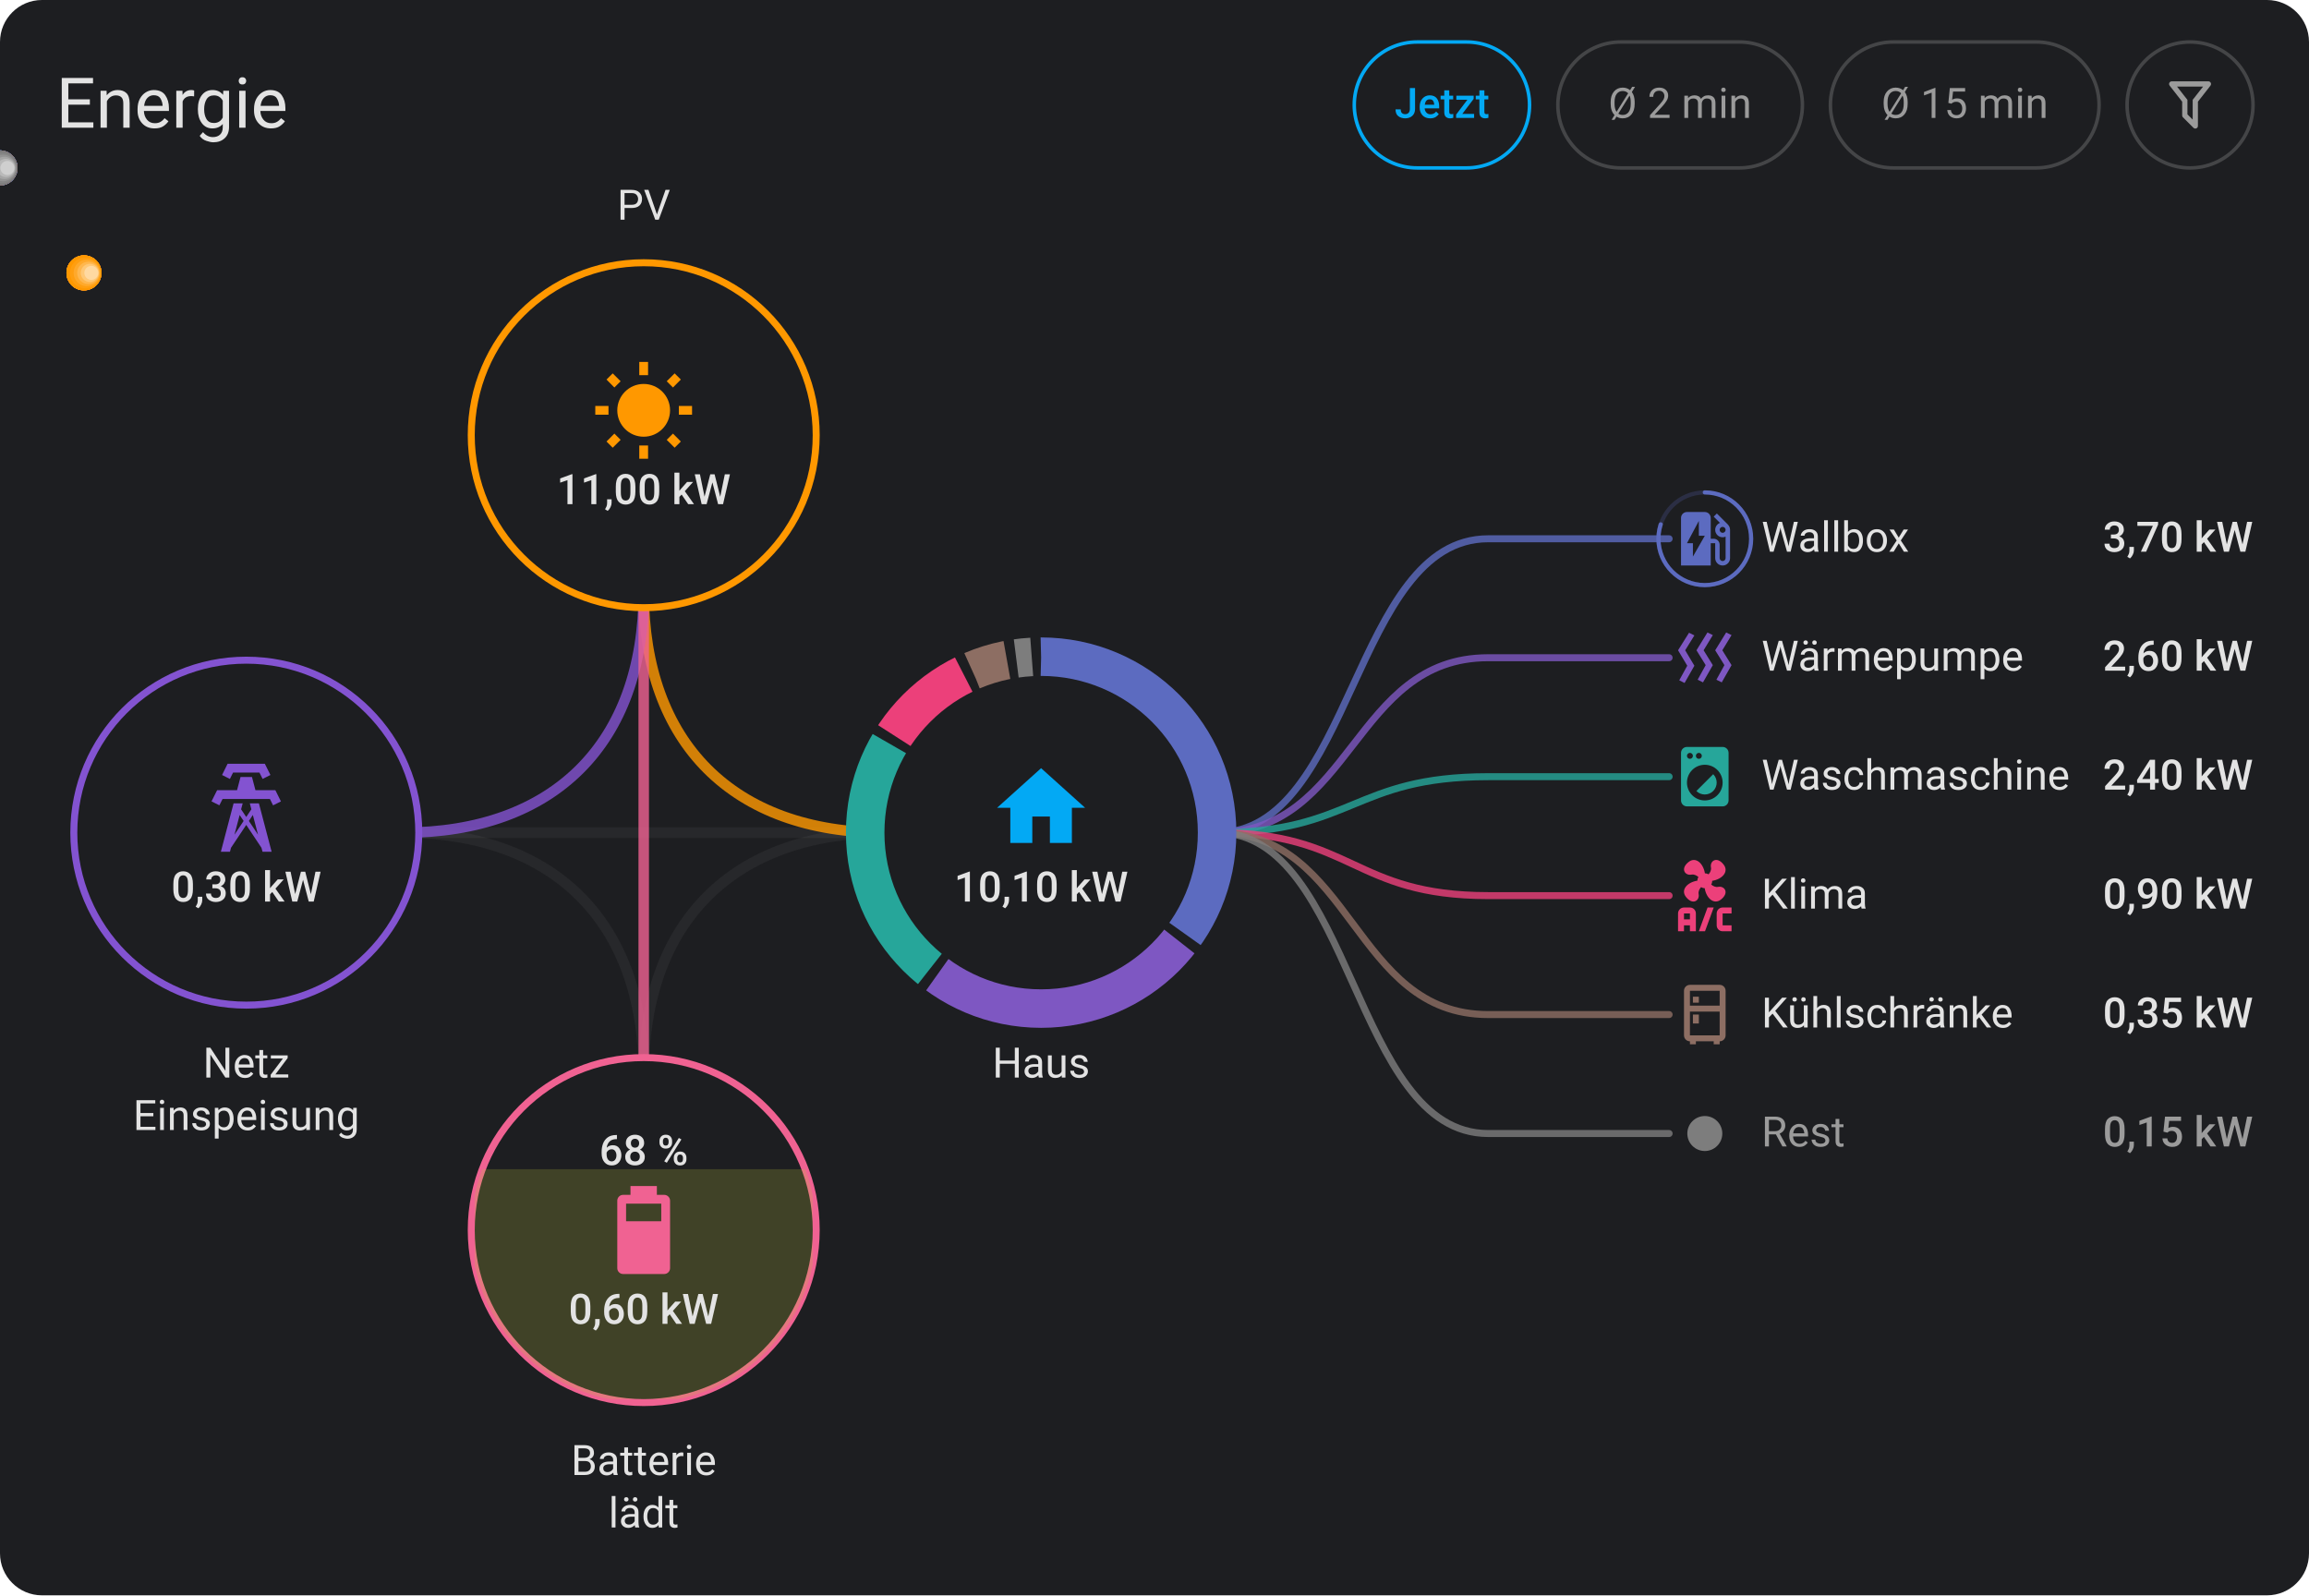
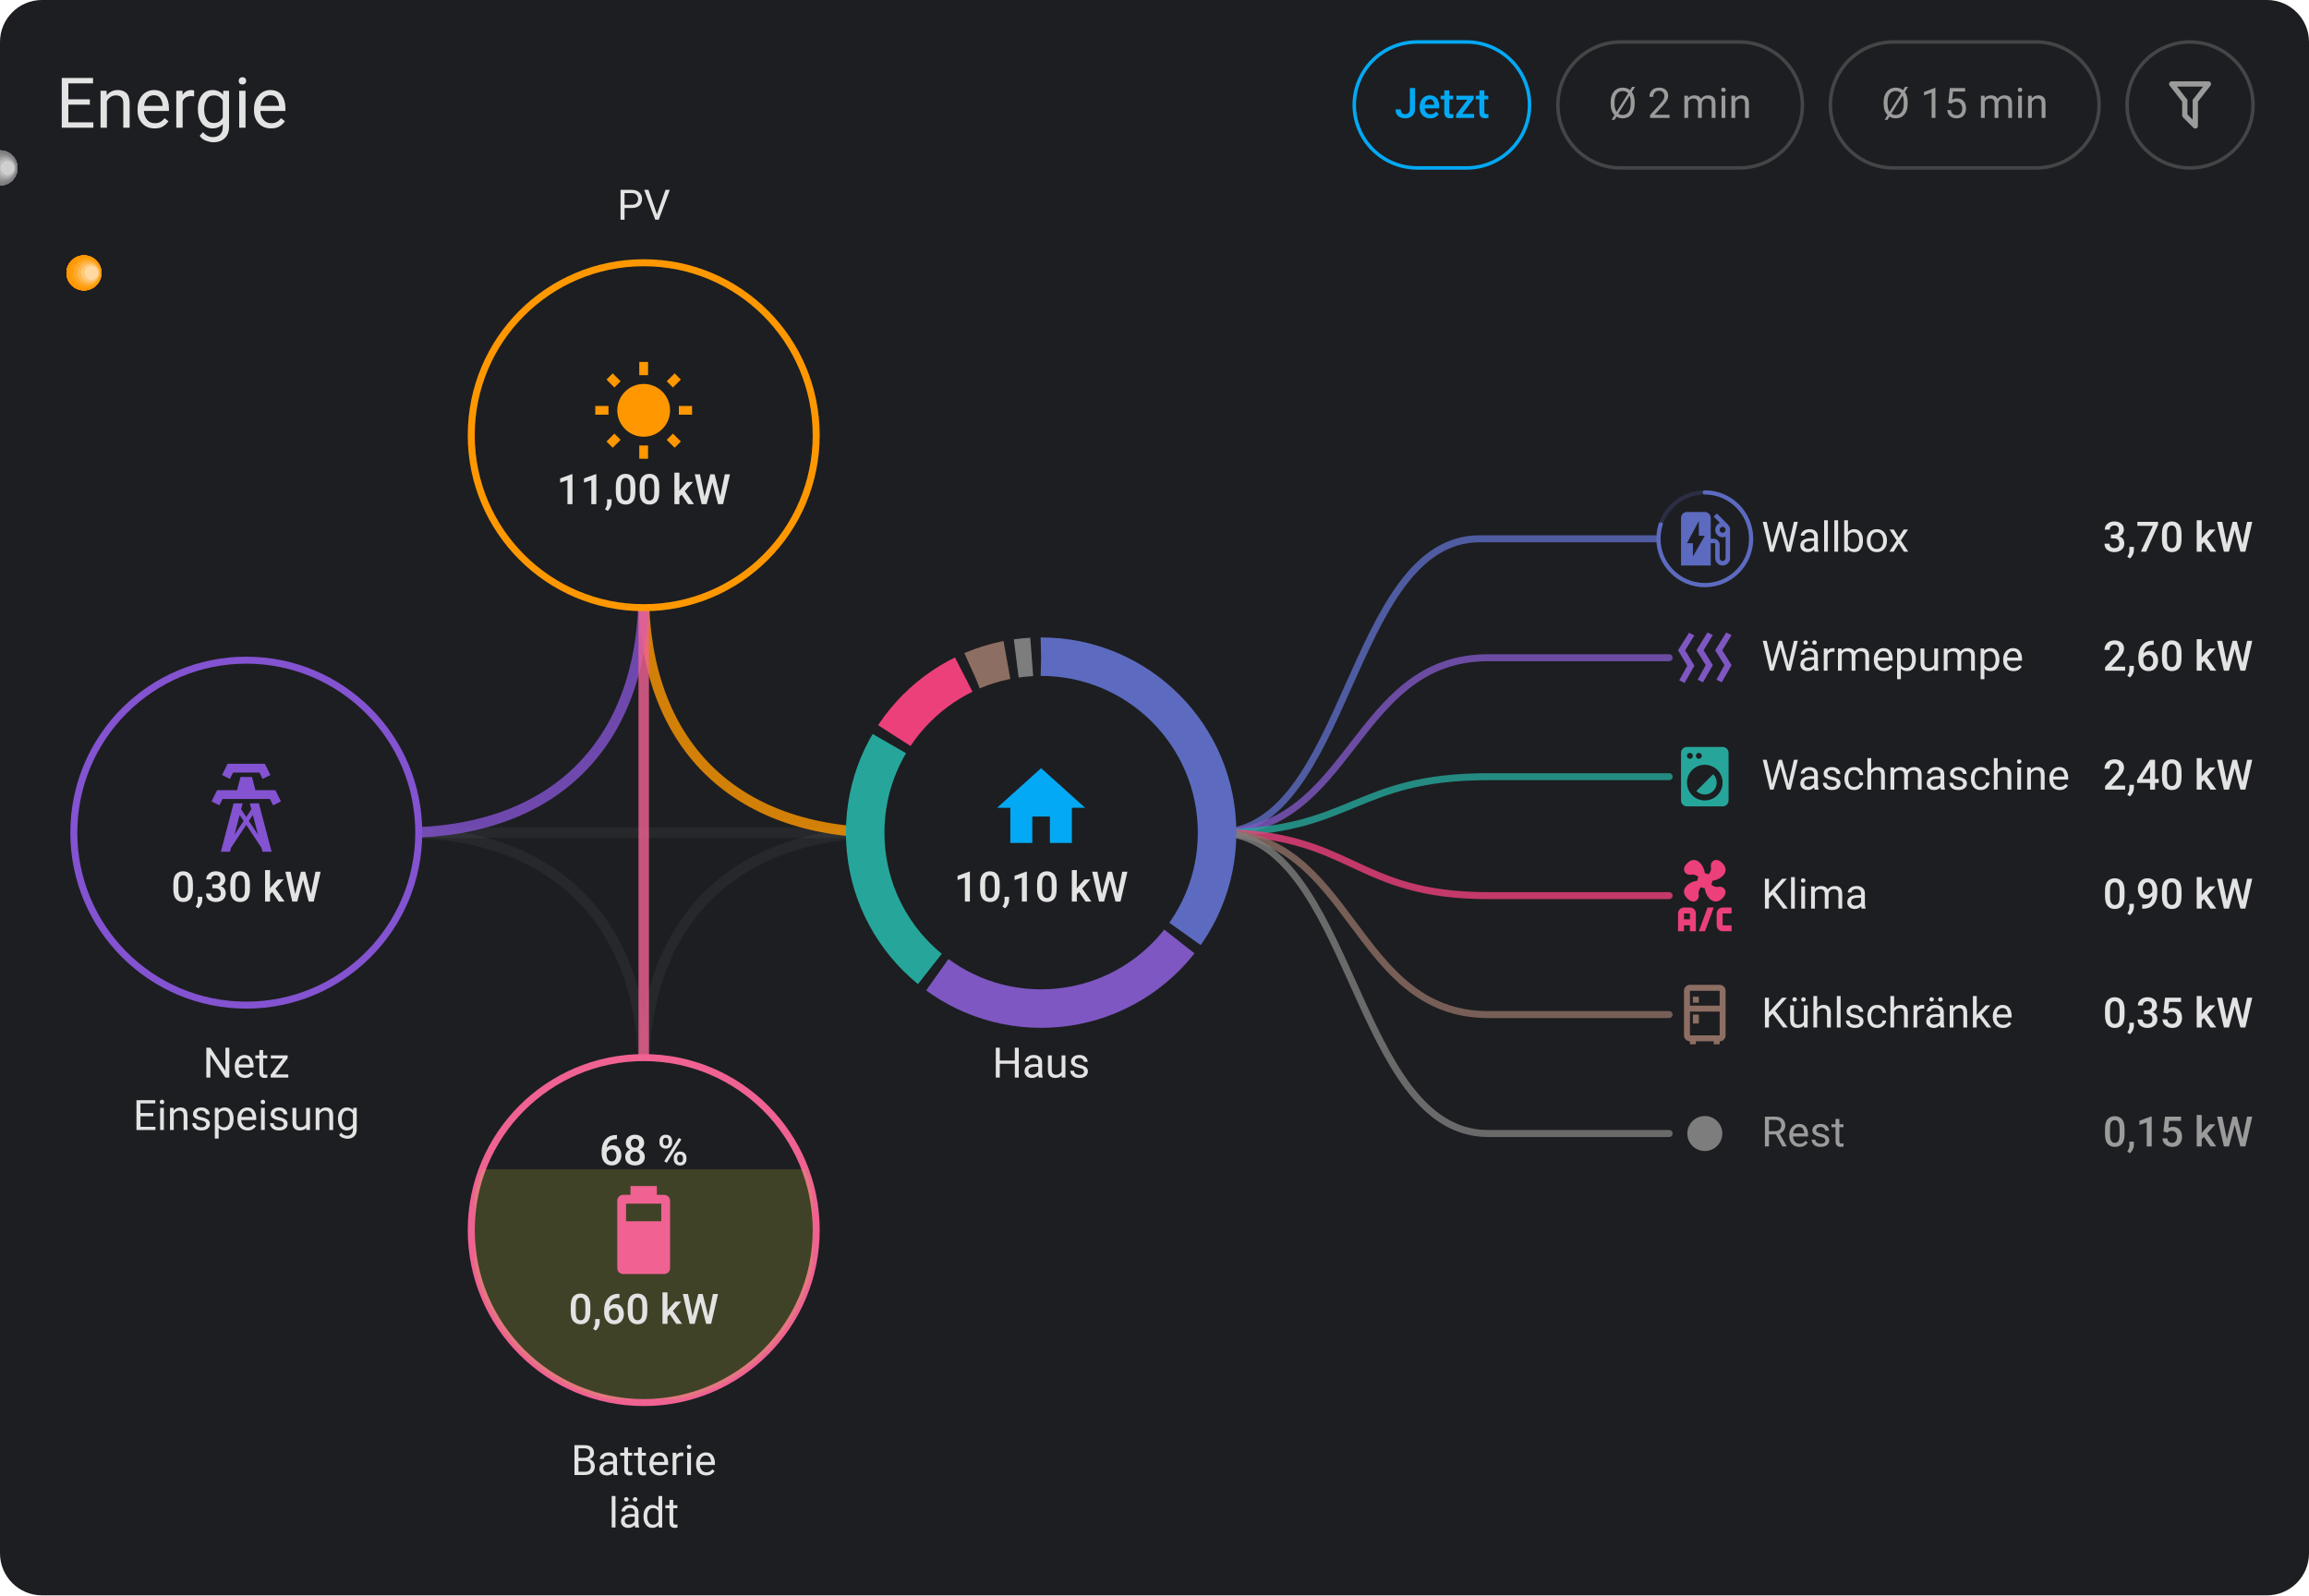
<svg xmlns="http://www.w3.org/2000/svg" xmlns:xlink="http://www.w3.org/1999/xlink" width="660" height="456" viewBox="0 0 660 456" role="img" aria-label="EnerLens Card">
  <rect x="0" y="0" width="660.0" height="456.0" rx="12" fill="rgb(29, 30, 33)" />
  <g transform="translate(24,78) scale(0.8)">
    <path d="M114,200 L286,200" fill="none" stroke="rgba(160, 160, 160, 0.3)" stroke-width="3.75px" stroke-linecap="round" opacity="0.25" />
    <path d="M114,200 C168,200 200,232 200,286" fill="none" stroke="rgba(160, 160, 160, 0.3)" stroke-width="3.75px" stroke-linecap="round" opacity="0.25" />
    <path d="M200,286 C200,232 232,200 286,200" fill="none" stroke="rgba(160, 160, 160, 0.3)" stroke-width="3.75px" stroke-linecap="round" opacity="0.25" />
    <path d="M200,114 C200,168 232,200 286,200" fill="none" stroke="rgb(255, 152, 0)" stroke-width="3.75px" stroke-linecap="round" opacity="0.8" />
    <path d="M200,114 C200,168 168,200 114,200" fill="none" stroke="rgb(131, 83, 209)" stroke-width="3.75px" stroke-linecap="round" opacity="0.8" />
    <path d="M200,114 L200,286" fill="none" stroke="rgb(240, 98, 146)" stroke-width="3.75px" stroke-linecap="round" opacity="0.8" />
    <g>
      <circle cx="0.00" r="6.25" fill="rgb(240, 98, 146)" />
      <circle cx="0.53" r="5.50" fill="rgb(243, 129, 168)" fill-opacity="0.316" />
      <circle cx="1.05" r="4.75" fill="rgb(246, 161, 190)" fill-opacity="0.316" />
      <circle cx="1.57" r="4.00" fill="rgb(249, 192, 211)" fill-opacity="0.316" />
      <circle cx="2.10" r="3.25" fill="rgb(252, 224, 233)" fill-opacity="0.316" />
      <circle cx="2.63" r="2.50" fill="rgb(255, 255, 255)" fill-opacity="0.316" />
-       <animateMotion dur="3.59s" repeatCount="indefinite" begin="-0.30s" path="M 200 114 L 200 286" rotate="auto" />
+       <animateMotion dur="3.59s" repeatCount="indefinite" begin="-0.42s" path="M 200 114 L 200 286" rotate="auto" />
    </g>
    <g>
      <circle cx="0.00" r="6.25" fill="rgb(131, 83, 209)" />
      <circle cx="0.53" r="5.50" fill="rgb(156, 117, 218)" fill-opacity="0.316" />
      <circle cx="1.05" r="4.75" fill="rgb(181, 152, 227)" fill-opacity="0.316" />
      <circle cx="1.57" r="4.00" fill="rgb(205, 186, 237)" fill-opacity="0.316" />
      <circle cx="2.10" r="3.25" fill="rgb(230, 221, 246)" fill-opacity="0.316" />
      <circle cx="2.63" r="2.50" fill="rgb(255, 255, 255)" fill-opacity="0.316" />
-       <animateMotion dur="4.50s" repeatCount="indefinite" begin="-0.30s" path="M 200 114 C 200 168 168 200 114 200" rotate="auto" />
-     </g>
-     <g>
-       <circle cx="0.00" r="6.25" fill="rgb(255, 152, 0)" />
-       <circle cx="0.53" r="5.50" fill="rgb(255, 173, 51)" fill-opacity="0.316" />
-       <circle cx="1.05" r="4.75" fill="rgb(255, 193, 102)" fill-opacity="0.316" />
-       <circle cx="1.57" r="4.00" fill="rgb(255, 214, 153)" fill-opacity="0.316" />
-       <circle cx="2.10" r="3.25" fill="rgb(255, 234, 204)" fill-opacity="0.316" />
-       <circle cx="2.63" r="2.50" fill="rgb(255, 255, 255)" fill-opacity="0.316" />
-       <animateMotion dur="1.10s" repeatCount="indefinite" begin="-0.30s" path="M 200 114 C 200 168 232 200 286 200" rotate="auto" />
-     </g>
-     <g>
-       <circle cx="0.00" r="6.25" fill="rgb(255, 152, 0)" />
-       <circle cx="0.53" r="5.50" fill="rgb(255, 173, 51)" fill-opacity="0.316" />
-       <circle cx="1.05" r="4.75" fill="rgb(255, 193, 102)" fill-opacity="0.316" />
-       <circle cx="1.57" r="4.00" fill="rgb(255, 214, 153)" fill-opacity="0.316" />
-       <circle cx="2.10" r="3.25" fill="rgb(255, 234, 204)" fill-opacity="0.316" />
-       <circle cx="2.63" r="2.50" fill="rgb(255, 255, 255)" fill-opacity="0.316" />
-       <animateMotion dur="1.10s" repeatCount="indefinite" begin="-0.52s" path="M 200 114 C 200 168 232 200 286 200" rotate="auto" />
-     </g>
-     <g>
-       <circle cx="0.00" r="6.25" fill="rgb(255, 152, 0)" />
-       <circle cx="0.53" r="5.50" fill="rgb(255, 173, 51)" fill-opacity="0.316" />
-       <circle cx="1.05" r="4.75" fill="rgb(255, 193, 102)" fill-opacity="0.316" />
-       <circle cx="1.57" r="4.00" fill="rgb(255, 214, 153)" fill-opacity="0.316" />
-       <circle cx="2.10" r="3.25" fill="rgb(255, 234, 204)" fill-opacity="0.316" />
-       <circle cx="2.63" r="2.50" fill="rgb(255, 255, 255)" fill-opacity="0.316" />
-       <animateMotion dur="1.10s" repeatCount="indefinite" begin="-0.74s" path="M 200 114 C 200 168 232 200 286 200" rotate="auto" />
-     </g>
-     <g>
-       <circle cx="0.00" r="6.25" fill="rgb(255, 152, 0)" />
-       <circle cx="0.53" r="5.50" fill="rgb(255, 173, 51)" fill-opacity="0.316" />
-       <circle cx="1.05" r="4.75" fill="rgb(255, 193, 102)" fill-opacity="0.316" />
-       <circle cx="1.57" r="4.00" fill="rgb(255, 214, 153)" fill-opacity="0.316" />
-       <circle cx="2.10" r="3.25" fill="rgb(255, 234, 204)" fill-opacity="0.316" />
-       <circle cx="2.63" r="2.50" fill="rgb(255, 255, 255)" fill-opacity="0.316" />
-       <animateMotion dur="1.10s" repeatCount="indefinite" begin="-0.96s" path="M 200 114 C 200 168 232 200 286 200" rotate="auto" />
-     </g>
-     <g>
-       <circle cx="0.00" r="6.25" fill="rgb(255, 152, 0)" />
-       <circle cx="0.53" r="5.50" fill="rgb(255, 173, 51)" fill-opacity="0.316" />
-       <circle cx="1.05" r="4.75" fill="rgb(255, 193, 102)" fill-opacity="0.316" />
-       <circle cx="1.57" r="4.00" fill="rgb(255, 214, 153)" fill-opacity="0.316" />
-       <circle cx="2.10" r="3.25" fill="rgb(255, 234, 204)" fill-opacity="0.316" />
-       <circle cx="2.63" r="2.50" fill="rgb(255, 255, 255)" fill-opacity="0.316" />
-       <animateMotion dur="1.10s" repeatCount="indefinite" begin="-0.08s" path="M 200 114 C 200 168 232 200 286 200" rotate="auto" />
+       <animateMotion dur="4.50s" repeatCount="indefinite" begin="-0.42s" path="M 200 114 C 200 168 168 200 114 200" rotate="auto" />
+     </g>
+     <g>
+       <circle cx="0.00" r="6.25" fill="rgb(255, 152, 0)" />
+       <circle cx="0.53" r="5.50" fill="rgb(255, 173, 51)" fill-opacity="0.316" />
+       <circle cx="1.05" r="4.75" fill="rgb(255, 193, 102)" fill-opacity="0.316" />
+       <circle cx="1.57" r="4.00" fill="rgb(255, 214, 153)" fill-opacity="0.316" />
+       <circle cx="2.10" r="3.25" fill="rgb(255, 234, 204)" fill-opacity="0.316" />
+       <circle cx="2.63" r="2.50" fill="rgb(255, 255, 255)" fill-opacity="0.316" />
+       <animateMotion dur="1.10s" repeatCount="indefinite" begin="-0.42s" path="M 200 114 C 200 168 232 200 286 200" rotate="auto" />
+     </g>
+     <g>
+       <circle cx="0.00" r="6.25" fill="rgb(255, 152, 0)" />
+       <circle cx="0.53" r="5.50" fill="rgb(255, 173, 51)" fill-opacity="0.316" />
+       <circle cx="1.05" r="4.75" fill="rgb(255, 193, 102)" fill-opacity="0.316" />
+       <circle cx="1.57" r="4.00" fill="rgb(255, 214, 153)" fill-opacity="0.316" />
+       <circle cx="2.10" r="3.25" fill="rgb(255, 234, 204)" fill-opacity="0.316" />
+       <circle cx="2.63" r="2.50" fill="rgb(255, 255, 255)" fill-opacity="0.316" />
+       <animateMotion dur="1.10s" repeatCount="indefinite" begin="-0.64s" path="M 200 114 C 200 168 232 200 286 200" rotate="auto" />
+     </g>
+     <g>
+       <circle cx="0.00" r="6.25" fill="rgb(255, 152, 0)" />
+       <circle cx="0.53" r="5.50" fill="rgb(255, 173, 51)" fill-opacity="0.316" />
+       <circle cx="1.05" r="4.75" fill="rgb(255, 193, 102)" fill-opacity="0.316" />
+       <circle cx="1.57" r="4.00" fill="rgb(255, 214, 153)" fill-opacity="0.316" />
+       <circle cx="2.10" r="3.25" fill="rgb(255, 234, 204)" fill-opacity="0.316" />
+       <circle cx="2.63" r="2.50" fill="rgb(255, 255, 255)" fill-opacity="0.316" />
+       <animateMotion dur="1.10s" repeatCount="indefinite" begin="-0.86s" path="M 200 114 C 200 168 232 200 286 200" rotate="auto" />
+     </g>
+     <g>
+       <circle cx="0.00" r="6.25" fill="rgb(255, 152, 0)" />
+       <circle cx="0.53" r="5.50" fill="rgb(255, 173, 51)" fill-opacity="0.316" />
+       <circle cx="1.05" r="4.75" fill="rgb(255, 193, 102)" fill-opacity="0.316" />
+       <circle cx="1.57" r="4.00" fill="rgb(255, 214, 153)" fill-opacity="0.316" />
+       <circle cx="2.10" r="3.25" fill="rgb(255, 234, 204)" fill-opacity="0.316" />
+       <circle cx="2.63" r="2.50" fill="rgb(255, 255, 255)" fill-opacity="0.316" />
+       <animateMotion dur="1.10s" repeatCount="indefinite" begin="-1.08s" path="M 200 114 C 200 168 232 200 286 200" rotate="auto" />
+     </g>
+     <g>
+       <circle cx="0.00" r="6.25" fill="rgb(255, 152, 0)" />
+       <circle cx="0.53" r="5.50" fill="rgb(255, 173, 51)" fill-opacity="0.316" />
+       <circle cx="1.05" r="4.75" fill="rgb(255, 193, 102)" fill-opacity="0.316" />
+       <circle cx="1.57" r="4.00" fill="rgb(255, 214, 153)" fill-opacity="0.316" />
+       <circle cx="2.10" r="3.25" fill="rgb(255, 234, 204)" fill-opacity="0.316" />
+       <circle cx="2.63" r="2.50" fill="rgb(255, 255, 255)" fill-opacity="0.316" />
+       <animateMotion dur="1.10s" repeatCount="indefinite" begin="-0.20s" path="M 200 114 C 200 168 232 200 286 200" rotate="auto" />
    </g>
  </g>
  <g transform="translate(0,48)">
-     <path id="line-sensor-wb" d="M347.9,190.0 C386.7,190.0 386.7,106.0 425.4,106.0 L477.1,106.0" fill="none" stroke="rgb(92, 107, 192)" stroke-width="2px" stroke-linecap="round" opacity="0.8" />
+     <path id="line-sensor-wb" d="M347.9,190.0 C385.5,190.0 385.5,106.0 423.0,106.0 L473.1,106.0" fill="none" stroke="rgb(92, 107, 192)" stroke-width="2px" stroke-linecap="round" opacity="0.8" />
    <g>
      <circle cx="0.00" r="5.00" fill="rgb(92, 107, 192)" />
      <circle cx="0.42" r="4.40" fill="rgb(125, 137, 205)" fill-opacity="0.316" />
      <circle cx="0.84" r="3.80" fill="rgb(157, 166, 217)" fill-opacity="0.316" />
      <circle cx="1.26" r="3.20" fill="rgb(190, 196, 230)" fill-opacity="0.316" />
      <circle cx="1.68" r="2.60" fill="rgb(222, 225, 242)" fill-opacity="0.316" />
      <circle cx="2.10" r="2.00" fill="rgb(255, 255, 255)" fill-opacity="0.316" />
-       <animateMotion dur="1.10s" repeatCount="indefinite" begin="-0.20s" rotate="auto">
+       <animateMotion dur="1.10s" repeatCount="indefinite" begin="-0.22s" rotate="auto">
        <mpath href="#line-sensor-wb" xlink:href="#line-sensor-wb" />
      </animateMotion>
    </g>
    <g>
      <circle cx="0.00" r="5.00" fill="rgb(92, 107, 192)" />
      <circle cx="0.42" r="4.40" fill="rgb(125, 137, 205)" fill-opacity="0.316" />
      <circle cx="0.84" r="3.80" fill="rgb(157, 166, 217)" fill-opacity="0.316" />
      <circle cx="1.26" r="3.20" fill="rgb(190, 196, 230)" fill-opacity="0.316" />
      <circle cx="1.68" r="2.60" fill="rgb(222, 225, 242)" fill-opacity="0.316" />
      <circle cx="2.10" r="2.00" fill="rgb(255, 255, 255)" fill-opacity="0.316" />
-       <animateMotion dur="1.10s" repeatCount="indefinite" begin="-0.48s" rotate="auto">
+       <animateMotion dur="1.10s" repeatCount="indefinite" begin="-0.49s" rotate="auto">
        <mpath href="#line-sensor-wb" xlink:href="#line-sensor-wb" />
      </animateMotion>
    </g>
    <g>
      <circle cx="0.00" r="5.00" fill="rgb(92, 107, 192)" />
      <circle cx="0.42" r="4.40" fill="rgb(125, 137, 205)" fill-opacity="0.316" />
      <circle cx="0.84" r="3.80" fill="rgb(157, 166, 217)" fill-opacity="0.316" />
      <circle cx="1.26" r="3.20" fill="rgb(190, 196, 230)" fill-opacity="0.316" />
      <circle cx="1.68" r="2.60" fill="rgb(222, 225, 242)" fill-opacity="0.316" />
      <circle cx="2.10" r="2.00" fill="rgb(255, 255, 255)" fill-opacity="0.316" />
-       <animateMotion dur="1.10s" repeatCount="indefinite" begin="-0.75s" rotate="auto">
+       <animateMotion dur="1.10s" repeatCount="indefinite" begin="-0.77s" rotate="auto">
        <mpath href="#line-sensor-wb" xlink:href="#line-sensor-wb" />
      </animateMotion>
    </g>
    <g>
      <circle cx="0.00" r="5.00" fill="rgb(92, 107, 192)" />
      <circle cx="0.42" r="4.40" fill="rgb(125, 137, 205)" fill-opacity="0.316" />
      <circle cx="0.84" r="3.80" fill="rgb(157, 166, 217)" fill-opacity="0.316" />
      <circle cx="1.26" r="3.20" fill="rgb(190, 196, 230)" fill-opacity="0.316" />
      <circle cx="1.68" r="2.60" fill="rgb(222, 225, 242)" fill-opacity="0.316" />
      <circle cx="2.10" r="2.00" fill="rgb(255, 255, 255)" fill-opacity="0.316" />
-       <animateMotion dur="1.10s" repeatCount="indefinite" begin="-1.03s" rotate="auto">
+       <animateMotion dur="1.10s" repeatCount="indefinite" begin="-1.04s" rotate="auto">
        <mpath href="#line-sensor-wb" xlink:href="#line-sensor-wb" />
      </animateMotion>
    </g>
    <path id="line-sensor-c1" d="M347.9,190.0 C386.7,190.0 386.7,140.0 425.4,140.0 L477.1,140.0" fill="none" stroke="rgb(126, 87, 194)" stroke-width="2px" stroke-linecap="round" opacity="0.8">
      <animate attributeName="d" values="M347.9,190.0 C386.7,190.0 386.7,140.0 425.4,140.0 L477.1,140.0;M347.9,190.0 C386.7,190.0 386.7,140.0 425.4,140.0 L477.1,140.0;M347.9,190.0 C386.7,190.0 386.7,140.0 425.4,140.0 L477.1,140.0;M347.9,190.0 C386.7,190.0 386.7,140.0 425.4,140.0 L477.1,140.0;M347.9,190.0 C386.7,190.0 386.7,174.0 425.4,174.0 L477.1,174.0;M347.9,190.0 C386.7,190.0 386.7,174.0 425.4,174.0 L477.1,174.0;M347.9,190.0 C386.7,190.0 386.7,140.0 425.4,140.0 L477.1,140.0;M347.9,190.0 C386.7,190.0 386.7,140.0 425.4,140.0 L477.1,140.0" keyTimes="0;0.208;0.258;0.542;0.592;0.875;0.925;1" calcMode="spline" keySplines="0 0 1 1;.4 0 .2 1;0 0 1 1;.4 0 .2 1;0 0 1 1;.4 0 .2 1;0 0 1 1" dur="12s" repeatCount="indefinite" />
    </path>
    <g>
      <circle cx="0.00" r="5.00" fill="rgb(126, 87, 194)" />
      <circle cx="0.42" r="4.40" fill="rgb(152, 121, 206)" fill-opacity="0.316" />
      <circle cx="0.84" r="3.80" fill="rgb(178, 154, 218)" fill-opacity="0.316" />
      <circle cx="1.26" r="3.20" fill="rgb(203, 188, 231)" fill-opacity="0.316" />
      <circle cx="1.68" r="2.60" fill="rgb(229, 221, 243)" fill-opacity="0.316" />
      <circle cx="2.10" r="2.00" fill="rgb(255, 255, 255)" fill-opacity="0.316" />
-       <animateMotion dur="1.10s" repeatCount="indefinite" begin="-0.20s" rotate="auto">
+       <animateMotion dur="1.10s" repeatCount="indefinite" begin="-0.22s" rotate="auto">
        <mpath href="#line-sensor-c1" xlink:href="#line-sensor-c1" />
      </animateMotion>
    </g>
    <g>
      <circle cx="0.00" r="5.00" fill="rgb(126, 87, 194)" />
      <circle cx="0.42" r="4.40" fill="rgb(152, 121, 206)" fill-opacity="0.316" />
      <circle cx="0.84" r="3.80" fill="rgb(178, 154, 218)" fill-opacity="0.316" />
      <circle cx="1.26" r="3.20" fill="rgb(203, 188, 231)" fill-opacity="0.316" />
      <circle cx="1.68" r="2.60" fill="rgb(229, 221, 243)" fill-opacity="0.316" />
      <circle cx="2.10" r="2.00" fill="rgb(255, 255, 255)" fill-opacity="0.316" />
-       <animateMotion dur="1.10s" repeatCount="indefinite" begin="-0.57s" rotate="auto">
+       <animateMotion dur="1.10s" repeatCount="indefinite" begin="-0.58s" rotate="auto">
        <mpath href="#line-sensor-c1" xlink:href="#line-sensor-c1" />
      </animateMotion>
    </g>
    <g>
      <circle cx="0.00" r="5.00" fill="rgb(126, 87, 194)" />
      <circle cx="0.42" r="4.40" fill="rgb(152, 121, 206)" fill-opacity="0.316" />
      <circle cx="0.84" r="3.80" fill="rgb(178, 154, 218)" fill-opacity="0.316" />
      <circle cx="1.26" r="3.20" fill="rgb(203, 188, 231)" fill-opacity="0.316" />
      <circle cx="1.68" r="2.60" fill="rgb(229, 221, 243)" fill-opacity="0.316" />
      <circle cx="2.10" r="2.00" fill="rgb(255, 255, 255)" fill-opacity="0.316" />
-       <animateMotion dur="1.10s" repeatCount="indefinite" begin="-0.93s" rotate="auto">
+       <animateMotion dur="1.10s" repeatCount="indefinite" begin="-0.95s" rotate="auto">
        <mpath href="#line-sensor-c1" xlink:href="#line-sensor-c1" />
      </animateMotion>
    </g>
    <path id="line-sensor-c2" d="M347.9,190.0 C386.7,190.0 386.7,174.0 425.4,174.0 L477.1,174.0" fill="none" stroke="rgb(38, 166, 154)" stroke-width="2px" stroke-linecap="round" opacity="0.8">
      <animate attributeName="d" values="M347.9,190.0 C386.7,190.0 386.7,174.0 425.4,174.0 L477.1,174.0;M347.9,190.0 C386.7,190.0 386.7,174.0 425.4,174.0 L477.1,174.0;M347.9,190.0 C386.7,190.0 386.7,174.0 425.4,174.0 L477.1,174.0;M347.9,190.0 C386.7,190.0 386.7,174.0 425.4,174.0 L477.1,174.0;M347.9,190.0 C386.7,190.0 386.7,140.0 425.4,140.0 L477.1,140.0;M347.9,190.0 C386.7,190.0 386.7,140.0 425.4,140.0 L477.1,140.0;M347.9,190.0 C386.7,190.0 386.7,174.0 425.4,174.0 L477.1,174.0;M347.9,190.0 C386.7,190.0 386.7,174.0 425.4,174.0 L477.1,174.0" keyTimes="0;0.208;0.258;0.542;0.592;0.875;0.925;1" calcMode="spline" keySplines="0 0 1 1;.4 0 .2 1;0 0 1 1;.4 0 .2 1;0 0 1 1;.4 0 .2 1;0 0 1 1" dur="12s" repeatCount="indefinite" />
    </path>
    <g>
      <circle cx="0.00" r="5.00" fill="rgb(38, 166, 154)" />
      <circle cx="0.42" r="4.40" fill="rgb(81, 184, 174)" fill-opacity="0.316" />
      <circle cx="0.84" r="3.80" fill="rgb(125, 202, 194)" fill-opacity="0.316" />
      <circle cx="1.26" r="3.20" fill="rgb(168, 219, 215)" fill-opacity="0.316" />
      <circle cx="1.68" r="2.60" fill="rgb(212, 237, 235)" fill-opacity="0.316" />
      <circle cx="2.10" r="2.00" fill="rgb(255, 255, 255)" fill-opacity="0.316" />
-       <animateMotion dur="1.10s" repeatCount="indefinite" begin="-0.20s" rotate="auto">
+       <animateMotion dur="1.10s" repeatCount="indefinite" begin="-0.22s" rotate="auto">
        <mpath href="#line-sensor-c2" xlink:href="#line-sensor-c2" />
      </animateMotion>
    </g>
    <g>
      <circle cx="0.00" r="5.00" fill="rgb(38, 166, 154)" />
      <circle cx="0.42" r="4.40" fill="rgb(81, 184, 174)" fill-opacity="0.316" />
      <circle cx="0.84" r="3.80" fill="rgb(125, 202, 194)" fill-opacity="0.316" />
      <circle cx="1.26" r="3.20" fill="rgb(168, 219, 215)" fill-opacity="0.316" />
      <circle cx="1.68" r="2.60" fill="rgb(212, 237, 235)" fill-opacity="0.316" />
      <circle cx="2.10" r="2.00" fill="rgb(255, 255, 255)" fill-opacity="0.316" />
-       <animateMotion dur="1.10s" repeatCount="indefinite" begin="-0.57s" rotate="auto">
+       <animateMotion dur="1.10s" repeatCount="indefinite" begin="-0.58s" rotate="auto">
        <mpath href="#line-sensor-c2" xlink:href="#line-sensor-c2" />
      </animateMotion>
    </g>
    <g>
      <circle cx="0.00" r="5.00" fill="rgb(38, 166, 154)" />
      <circle cx="0.42" r="4.40" fill="rgb(81, 184, 174)" fill-opacity="0.316" />
      <circle cx="0.84" r="3.80" fill="rgb(125, 202, 194)" fill-opacity="0.316" />
      <circle cx="1.26" r="3.20" fill="rgb(168, 219, 215)" fill-opacity="0.316" />
      <circle cx="1.68" r="2.60" fill="rgb(212, 237, 235)" fill-opacity="0.316" />
      <circle cx="2.10" r="2.00" fill="rgb(255, 255, 255)" fill-opacity="0.316" />
-       <animateMotion dur="1.10s" repeatCount="indefinite" begin="-0.93s" rotate="auto">
+       <animateMotion dur="1.10s" repeatCount="indefinite" begin="-0.95s" rotate="auto">
        <mpath href="#line-sensor-c2" xlink:href="#line-sensor-c2" />
      </animateMotion>
    </g>
    <path id="line-sensor-c3" d="M347.9,190.0 C386.7,190.0 386.7,208.0 425.4,208.0 L477.1,208.0" fill="none" stroke="rgb(236, 64, 122)" stroke-width="2px" stroke-linecap="round" opacity="0.8" />
    <g>
      <circle cx="0.00" r="5.00" fill="rgb(236, 64, 122)" />
      <circle cx="0.42" r="4.40" fill="rgb(240, 102, 149)" fill-opacity="0.316" />
      <circle cx="0.84" r="3.80" fill="rgb(244, 140, 175)" fill-opacity="0.316" />
      <circle cx="1.26" r="3.20" fill="rgb(247, 179, 202)" fill-opacity="0.316" />
      <circle cx="1.68" r="2.60" fill="rgb(251, 217, 228)" fill-opacity="0.316" />
      <circle cx="2.10" r="2.00" fill="rgb(255, 255, 255)" fill-opacity="0.316" />
-       <animateMotion dur="2.57s" repeatCount="indefinite" begin="-0.20s" rotate="auto">
+       <animateMotion dur="2.57s" repeatCount="indefinite" begin="-0.22s" rotate="auto">
        <mpath href="#line-sensor-c3" xlink:href="#line-sensor-c3" />
      </animateMotion>
    </g>
    <path id="line-sensor-c4" d="M347.9,190.0 C386.7,190.0 386.7,242.0 425.4,242.0 L477.1,242.0" fill="none" stroke="rgb(141, 110, 99)" stroke-width="2px" stroke-linecap="round" opacity="0.8" />
    <g>
      <circle cx="0.00" r="5.00" fill="rgb(141, 110, 99)" />
      <circle cx="0.42" r="4.40" fill="rgb(164, 139, 130)" fill-opacity="0.316" />
      <circle cx="0.84" r="3.80" fill="rgb(187, 168, 161)" fill-opacity="0.316" />
      <circle cx="1.26" r="3.20" fill="rgb(209, 197, 193)" fill-opacity="0.316" />
      <circle cx="1.68" r="2.60" fill="rgb(232, 226, 224)" fill-opacity="0.316" />
      <circle cx="2.10" r="2.00" fill="rgb(255, 255, 255)" fill-opacity="0.316" />
-       <animateMotion dur="4.44s" repeatCount="indefinite" begin="-0.20s" rotate="auto">
+       <animateMotion dur="4.44s" repeatCount="indefinite" begin="-0.22s" rotate="auto">
        <mpath href="#line-sensor-c4" xlink:href="#line-sensor-c4" />
      </animateMotion>
    </g>
    <path id="line--rest-" d="M347.9,190.0 C386.7,190.0 386.7,276.0 425.4,276.0 L477.1,276.0" fill="none" stroke="rgb(125, 125, 125)" stroke-width="2px" stroke-linecap="round" opacity="0.8" />
    <g>
      <circle cx="0.00" r="5.00" fill="rgb(125, 125, 125)" />
      <circle cx="0.42" r="4.40" fill="rgb(151, 151, 151)" fill-opacity="0.316" />
      <circle cx="0.84" r="3.80" fill="rgb(177, 177, 177)" fill-opacity="0.316" />
      <circle cx="1.26" r="3.20" fill="rgb(203, 203, 203)" fill-opacity="0.316" />
      <circle cx="1.68" r="2.60" fill="rgb(229, 229, 229)" fill-opacity="0.316" />
      <circle cx="2.10" r="2.00" fill="rgb(255, 255, 255)" fill-opacity="0.316" />
-       <animateMotion dur="4.50s" repeatCount="indefinite" begin="-0.20s" rotate="auto">
+       <animateMotion dur="4.50s" repeatCount="indefinite" begin="-0.22s" rotate="auto">
        <mpath href="#line--rest-" xlink:href="#line--rest-" />
      </animateMotion>
    </g>
  </g>
  <circle cx="184" cy="124.4" r="49.3" fill="rgb(29, 30, 33)" stroke="rgb(255, 152, 0)" stroke-width="2" />
  <g transform="translate(168.9,102.2) scale(1.2572)">
    <path d="M3.55 19.09L4.96 20.5L6.76 18.71L5.34 17.29M12 6C8.69 6 6 8.69 6 12S8.69 18 12 18 18 15.31 18 12C18 8.68 15.31 6 12 6M20 13H23V11H20M17.24 18.71L19.04 20.5L20.45 19.09L18.66 17.29M20.45 5L19.04 3.6L17.24 5.39L18.66 6.81M13 1H11V4H13M6.76 5.39L4.96 3.6L3.55 5L5.34 6.81L6.76 5.39M1 13H4V11H1M13 20H11V23H13" fill="rgb(255, 152, 0)" />
  </g>
  <text x="184" y="144.1" text-anchor="middle" font-size="12.0" font-weight="500" fill="rgb(227, 227, 227)" font-family="Roboto, system-ui, sans-serif" textLength="51.1" lengthAdjust="spacingAndGlyphs">11,00 kW</text>
  <text x="184" y="62.8" text-anchor="middle" font-size="12.0" font-weight="400" fill="rgb(227, 227, 227)" font-family="Roboto, system-ui, sans-serif" textLength="14.4" lengthAdjust="spacingAndGlyphs">PV</text>
  <circle cx="70.4" cy="238" r="49.3" fill="rgb(29, 30, 33)" stroke="rgb(131, 83, 209)" stroke-width="2" />
  <g transform="translate(55.3,215.8) scale(1.2572)">
    <path d="M8.28,5.45L6.5,4.55L7.76,2H16.23L17.5,4.55L15.72,5.44L15,4H9L8.28,5.45M18.62,8H14.09L13.3,5H10.7L9.91,8H5.38L4.1,10.55L5.89,11.44L6.62,10H17.38L18.1,11.45L19.89,10.56L18.62,8M17.77,22H15.7L15.46,21.1L12,15.9L8.53,21.1L8.3,22H6.23L9.12,11H11.19L10.83,12.35L12,14.1L13.16,12.35L12.81,11H14.88L17.77,22M11.4,15L10.5,13.65L9.32,18.13L11.4,15M14.68,18.12L13.5,13.64L12.6,15L14.68,18.12Z" fill="rgb(131, 83, 209)" />
  </g>
  <text x="70.4" y="257.7" text-anchor="middle" font-size="12.0" font-weight="500" fill="rgb(227, 227, 227)" font-family="Roboto, system-ui, sans-serif" textLength="44.2" lengthAdjust="spacingAndGlyphs">0,30 kW</text>
  <text x="70.4" y="308" text-anchor="middle" font-size="12.0" font-weight="400" fill="rgb(227, 227, 227)" font-family="Roboto, system-ui, sans-serif" textLength="25.7" lengthAdjust="spacingAndGlyphs">Netz</text>
  <text x="70.4" y="323" text-anchor="middle" font-size="12.0" font-weight="400" fill="rgb(227, 227, 227)" font-family="Roboto, system-ui, sans-serif" textLength="66.8" lengthAdjust="spacingAndGlyphs">Einspeisung</text>
  <circle cx="297.6" cy="238" r="49.3" fill="rgb(29, 30, 33)" stroke="rgba(0, 0, 0, 0)" stroke-width="2" />
  <g transform="translate(241.8,182.2) scale(1.1159)">
    <g transform="rotate(-90 50 50)">
      <circle cx="50" cy="50" r="45.07" fill="none" stroke="rgb(125, 125, 125)" stroke-width="9.86" stroke-dasharray="3.99 279.20" stroke-dashoffset="-276.80" stroke-linecap="butt" />
      <g transform="translate(50 50)">
        <g>
          <animateTransform attributeName="transform" type="scale" values="1.000 1.000;1.000 1.000;0.767 0.767;0.767 0.767;1.000 1.000" keyTimes="0;0.875;0.9;0.975;1" calcMode="spline" keySplines=".4 0 .2 1;.4 0 .2 1;.4 0 .2 1;.4 0 .2 1" dur="12s" repeatCount="indefinite" />
          <g transform="translate(-50 -50)">
            <circle cx="50" cy="50" r="45.07" fill="none" stroke="rgb(126, 87, 194)" stroke-width="9.86" stroke-dasharray="69.18 214.01" stroke-dashoffset="-100.86" stroke-linecap="butt">
              <animate attributeName="stroke-dasharray" values="69.18 214.01;69.18 214.01;95.79 187.40;95.79 187.40;55.88 227.31;55.88 227.31;69.18 214.01" keyTimes="0;0.208;0.333;0.542;0.667;0.875;1" calcMode="spline" keySplines="0 0 1 1;.4 0 .2 1;0 0 1 1;.4 0 .2 1;0 0 1 1;.4 0 .2 1" dur="12s" repeatCount="indefinite" />
              <animate attributeName="stroke-dashoffset" values="-100.86;-100.86;-100.86;-100.86;-180.43;-180.43;-100.86" keyTimes="0;0.208;0.333;0.542;0.667;0.875;1" calcMode="spline" keySplines="0 0 1 1;.4 0 .2 1;0 0 1 1;.4 0 .2 1;0 0 1 1;.4 0 .2 1" dur="12s" repeatCount="indefinite" />
            </circle>
          </g>
        </g>
      </g>
      <g transform="translate(50 50)">
        <g>
          <animateTransform attributeName="transform" type="scale" values="1.000 1.000;1.000 1.000;0.767 0.767;0.767 0.767;1.000 1.000;1.000 1.000" keyTimes="0;0.542;0.567;0.642;0.667;1" calcMode="spline" keySplines=".4 0 .2 1;.4 0 .2 1;.4 0 .2 1;.4 0 .2 1;.4 0 .2 1" dur="12s" repeatCount="indefinite" />
          <g transform="translate(-50 -50)">
            <circle cx="50" cy="50" r="45.07" fill="none" stroke="rgb(38, 166, 154)" stroke-width="9.86" stroke-dasharray="63.86 219.33" stroke-dashoffset="-172.45" stroke-linecap="butt">
              <animate attributeName="stroke-dasharray" values="63.86 219.33;63.86 219.33;37.25 245.94;37.25 245.94;77.17 206.02;77.17 206.02;63.86 219.33" keyTimes="0;0.208;0.333;0.542;0.667;0.875;1" calcMode="spline" keySplines="0 0 1 1;.4 0 .2 1;0 0 1 1;.4 0 .2 1;0 0 1 1;.4 0 .2 1" dur="12s" repeatCount="indefinite" />
              <animate attributeName="stroke-dashoffset" values="-172.45;-172.45;-199.06;-199.06;-100.86;-100.86;-172.45" keyTimes="0;0.208;0.333;0.542;0.667;0.875;1" calcMode="spline" keySplines="0 0 1 1;.4 0 .2 1;0 0 1 1;.4 0 .2 1;0 0 1 1;.4 0 .2 1" dur="12s" repeatCount="indefinite" />
            </circle>
          </g>
        </g>
      </g>
      <circle cx="50" cy="50" r="45.07" fill="none" stroke="rgb(236, 64, 122)" stroke-width="9.86" stroke-dasharray="23.95 259.24" stroke-dashoffset="-238.72" stroke-linecap="butt" />
      <circle cx="50" cy="50" r="45.07" fill="none" stroke="rgb(141, 110, 99)" stroke-width="9.86" stroke-dasharray="9.31 273.88" stroke-dashoffset="-265.07" stroke-linecap="butt" />
      <circle cx="50" cy="50" r="45.07" fill="none" stroke="rgb(92, 107, 192)" stroke-width="9.86" stroke-dasharray="98.45 184.74" stroke-dashoffset="0.00" stroke-linecap="butt" />
    </g>
  </g>
  <g transform="translate(282.5,215.8) scale(1.2572)">
    <path d="M10,20V14H14V20H19V12H22L12,3L2,12H5V20H10Z" fill="rgb(3, 169, 244)" />
  </g>
  <text x="297.6" y="257.7" text-anchor="middle" font-size="12.0" font-weight="500" fill="rgb(227, 227, 227)" font-family="Roboto, system-ui, sans-serif" textLength="51.1" lengthAdjust="spacingAndGlyphs">10,10 kW</text>
  <text x="297.6" y="308" text-anchor="middle" font-size="12.0" font-weight="400" fill="rgb(227, 227, 227)" font-family="Roboto, system-ui, sans-serif" textLength="28.6" lengthAdjust="spacingAndGlyphs">Haus</text>
  <circle cx="184" cy="351.6" r="49.3" fill="rgb(29, 30, 33)" stroke="rgb(240, 98, 146)" stroke-width="2" />
-   <clipPath id="soc723zm">
+   <clipPath id="soc7y53m">
    <circle cx="184" cy="351.6" r="49.3" />
  </clipPath>
-   <rect clip-path="url(#soc723zm)" x="135.7" y="334.2" width="96.6" height="65.7" fill="rgb(186, 196, 59)" opacity="0.22" />
+   <rect clip-path="url(#soc7y53m)" x="135.7" y="334.2" width="96.6" height="65.7" fill="rgb(186, 196, 59)" opacity="0.22" />
  <g transform="translate(168.9,336.5) scale(1.2572)">
    <path d="M16,10H8V6H16M16.67,4H15V2H9V4H7.33A1.33,1.33 0 0,0 6,5.33V20.67C6,21.4 6.6,22 7.33,22H16.67A1.33,1.33 0 0,0 18,20.67V5.33C18,4.6 17.4,4 16.67,4Z" fill="rgb(240, 98, 146)" />
  </g>
  <text x="184" y="333" text-anchor="middle" font-size="12.0" font-weight="500" fill="rgb(227, 227, 227)" font-family="Roboto, system-ui, sans-serif" textLength="26.8" lengthAdjust="spacingAndGlyphs">68 %</text>
  <text x="184" y="378.4" text-anchor="middle" font-size="12.0" font-weight="500" fill="rgb(227, 227, 227)" font-family="Roboto, system-ui, sans-serif" textLength="44.2" lengthAdjust="spacingAndGlyphs">0,60 kW</text>
  <text x="184" y="421.6" text-anchor="middle" font-size="12.0" font-weight="400" fill="rgb(227, 227, 227)" font-family="Roboto, system-ui, sans-serif" textLength="44.4" lengthAdjust="spacingAndGlyphs">Batterie</text>
  <text x="184" y="436.6" text-anchor="middle" font-size="12.0" font-weight="400" fill="rgb(227, 227, 227)" font-family="Roboto, system-ui, sans-serif" textLength="21.3" lengthAdjust="spacingAndGlyphs">lädt</text>
  <text x="16" y="36.5" text-anchor="start" font-size="20.0" font-weight="400" fill="rgb(227, 227, 227)" font-family="Roboto, system-ui, sans-serif" textLength="68.3" lengthAdjust="spacingAndGlyphs">Energie</text>
  <rect x="387.1" y="12" width="50.1" height="36.0" rx="18.0" ry="18.0" fill="rgba(0, 0, 0, 0)" stroke="rgb(3, 169, 244)" stroke-width="1" />
  <text x="412.2" y="33.7" text-anchor="middle" font-size="12.0" font-weight="500" fill="rgb(3, 169, 244)" font-family="Roboto, system-ui, sans-serif" textLength="24.1" lengthAdjust="spacingAndGlyphs">Jetzt</text>
  <rect x="445.3" y="12" width="69.9" height="36.0" rx="18.0" ry="18.0" fill="rgba(0, 0, 0, 0)" stroke="rgba(160, 160, 160, 0.3)" stroke-width="1" />
  <text x="480.2" y="33.7" text-anchor="middle" font-size="12.0" font-weight="400" fill="rgb(155, 155, 155)" font-family="Roboto, system-ui, sans-serif" textLength="43.9" lengthAdjust="spacingAndGlyphs">Ø 2 min</text>
  <rect x="523.2" y="12" width="76.8" height="36.0" rx="18.0" ry="18.0" fill="rgba(0, 0, 0, 0)" stroke="rgba(160, 160, 160, 0.3)" stroke-width="1" />
  <text x="561.6" y="33.7" text-anchor="middle" font-size="12.0" font-weight="400" fill="rgb(155, 155, 155)" font-family="Roboto, system-ui, sans-serif" textLength="50.8" lengthAdjust="spacingAndGlyphs">Ø 15 min</text>
  <rect x="608" y="12" width="36.0" height="36.0" rx="18.0" ry="18.0" fill="rgba(0, 0, 0, 0)" stroke="rgba(160, 160, 160, 0.3)" stroke-width="1" />
  <g transform="translate(617,21) scale(0.75)">
    <path d="M15,19.88C15.04,20.18 14.94,20.5 14.71,20.71C14.32,21.1 13.69,21.1 13.3,20.71L9.29,16.7C9.06,16.47 8.96,16.16 9,15.87V10.75L4.21,4.62C3.87,4.19 3.95,3.56 4.38,3.22C4.57,3.08 4.78,3 5,3V3H19V3C19.22,3 19.43,3.08 19.62,3.22C20.05,3.56 20.13,4.19 19.79,4.62L15,10.75V19.88M7.04,5L11,10.06V15.58L13,17.58V10.05L16.96,5H7.04Z" fill="rgb(155, 155, 155)" />
  </g>
  <g>
    <g transform="translate(473.1,139.8) scale(1.1829)">
      <circle cx="12" cy="12" r="11.2" fill="none" stroke="rgb(92, 107, 192)" stroke-width="1" stroke-opacity="0.22" />
      <circle cx="12" cy="12" r="11.2" fill="none" stroke="rgb(92, 107, 192)" stroke-width="1" stroke-opacity="1" stroke-dasharray="56.30 70.37" stroke-linecap="round" transform="rotate(-90 12 12)" />
    </g>
    <g transform="translate(477.1,143.8) scale(0.8496)">
      <path d="M19.77,7.23L19.78,7.22L16.06,3.5L15,4.56L17.11,6.67C16.17,7.03 15.5,7.93 15.5,9A2.5,2.5 0 0,0 18,11.5C18.36,11.5 18.69,11.42 19,11.29V18.5A1,1 0 0,1 18,19.5A1,1 0 0,1 17,18.5V14A2,2 0 0,0 15,12H14V5A2,2 0 0,0 12,3H6A2,2 0 0,0 4,5V21H14V13.5H15.5V18.5A2.5,2.5 0 0,0 18,21A2.5,2.5 0 0,0 20.5,18.5V9C20.5,8.31 20.22,7.68 19.77,7.23M18,10A1,1 0 0,1 17,9A1,1 0 0,1 18,8A1,1 0 0,1 19,9A1,1 0 0,1 18,10M8,18V13.5H6L10,6V11H12L8,18Z" fill="rgb(92, 107, 192)" />
    </g>
    <text x="503.5" y="157.7" text-anchor="start" font-size="12.0" font-weight="400" fill="rgb(227, 227, 227)" font-family="Roboto, system-ui, sans-serif" textLength="44.7" lengthAdjust="spacingAndGlyphs">Wallbox</text>
    <text x="644" y="157.7" text-anchor="end" font-size="12.0" font-weight="500" fill="rgb(227, 227, 227)" font-family="Roboto, system-ui, sans-serif" textLength="44.2" lengthAdjust="spacingAndGlyphs">3,70 kW</text>
  </g>
  <g>
    <animateTransform attributeName="transform" type="translate" values="0 0.0;0 0.0;0 0.0;0 0.0;0 34.0;0 34.0;0 0.0;0 0.0" keyTimes="0;0.208;0.258;0.542;0.592;0.875;0.925;1" calcMode="spline" keySplines="0 0 1 1;.4 0 .2 1;0 0 1 1;.4 0 .2 1;0 0 1 1;.4 0 .2 1;0 0 1 1" dur="12s" repeatCount="indefinite" />
    <g transform="translate(477.1,177.8) scale(0.8496)">
      <path d="M8.5 4.5L5.4 9.5L8.5 14.7L5.2 20.5L3.4 19.6L6.1 14.7L3 9.5L6.7 3.6L8.5 4.5M14.7 4.4L11.6 9.5L14.7 14.5L11.4 20.3L9.6 19.4L12.3 14.5L9.2 9.5L12.9 3.5L14.7 4.4M21 4.4L17.9 9.5L21 14.5L17.7 20.3L15.9 19.4L18.6 14.5L15.5 9.5L19.2 3.5L21 4.4" fill="rgb(126, 87, 194)" />
    </g>
    <text x="503.5" y="191.7" text-anchor="start" font-size="12.0" font-weight="400" fill="rgb(227, 227, 227)" font-family="Roboto, system-ui, sans-serif" textLength="80.4" lengthAdjust="spacingAndGlyphs">Wärmepumpe</text>
    <text x="644" y="191.7" text-anchor="end" font-size="12.0" font-weight="500" fill="rgb(227, 227, 227)" font-family="Roboto, system-ui, sans-serif" textLength="44.2" lengthAdjust="spacingAndGlyphs">2,60 kW<animate attributeName="opacity" values="1;1;0;0;0;0;1;1" keyTimes="0;0.208;0.258;0.542;0.592;0.875;0.925;1" calcMode="spline" keySplines="0 0 1 1;.4 0 .2 1;0 0 1 1;.4 0 .2 1;0 0 1 1;.4 0 .2 1;0 0 1 1" dur="12s" repeatCount="indefinite" />
    </text>
    <text x="644" y="191.7" text-anchor="end" font-size="12.0" font-weight="500" fill="rgb(227, 227, 227)" font-family="Roboto, system-ui, sans-serif" textLength="44.2" lengthAdjust="spacingAndGlyphs" opacity="0">3,60 kW<animate attributeName="opacity" values="0;0;1;1;0;0;0;0" keyTimes="0;0.208;0.258;0.542;0.592;0.875;0.925;1" calcMode="spline" keySplines="0 0 1 1;.4 0 .2 1;0 0 1 1;.4 0 .2 1;0 0 1 1;.4 0 .2 1;0 0 1 1" dur="12s" repeatCount="indefinite" />
    </text>
    <text x="644" y="191.7" text-anchor="end" font-size="12.0" font-weight="500" fill="rgb(227, 227, 227)" font-family="Roboto, system-ui, sans-serif" textLength="44.2" lengthAdjust="spacingAndGlyphs" opacity="0">2,10 kW<animate attributeName="opacity" values="0;0;0;0;1;1;0;0" keyTimes="0;0.208;0.258;0.542;0.592;0.875;0.925;1" calcMode="spline" keySplines="0 0 1 1;.4 0 .2 1;0 0 1 1;.4 0 .2 1;0 0 1 1;.4 0 .2 1;0 0 1 1" dur="12s" repeatCount="indefinite" />
    </text>
  </g>
  <g>
    <animateTransform attributeName="transform" type="translate" values="0 0.0;0 0.0;0 0.0;0 0.0;0 -34.0;0 -34.0;0 0.0;0 0.0" keyTimes="0;0.208;0.258;0.542;0.592;0.875;0.925;1" calcMode="spline" keySplines="0 0 1 1;.4 0 .2 1;0 0 1 1;.4 0 .2 1;0 0 1 1;.4 0 .2 1;0 0 1 1" dur="12s" repeatCount="indefinite" />
    <g transform="translate(477.1,211.8) scale(0.8496)">
      <path d="M14.83,11.17C16.39,12.73 16.39,15.27 14.83,16.83C13.27,18.39 10.73,18.39 9.17,16.83L14.83,11.17M6,2H18A2,2 0 0,1 20,4V20A2,2 0 0,1 18,22H6A2,2 0 0,1 4,20V4A2,2 0 0,1 6,2M7,4A1,1 0 0,0 6,5A1,1 0 0,0 7,6A1,1 0 0,0 8,5A1,1 0 0,0 7,4M10,4A1,1 0 0,0 9,5A1,1 0 0,0 10,6A1,1 0 0,0 11,5A1,1 0 0,0 10,4M12,8A6,6 0 0,0 6,14A6,6 0 0,0 12,20A6,6 0 0,0 18,14A6,6 0 0,0 12,8Z" fill="rgb(38, 166, 154)" />
    </g>
    <text x="503.5" y="225.7" text-anchor="start" font-size="12.0" font-weight="400" fill="rgb(227, 227, 227)" font-family="Roboto, system-ui, sans-serif" textLength="90.3" lengthAdjust="spacingAndGlyphs">Waschmaschine</text>
    <text x="644" y="225.7" text-anchor="end" font-size="12.0" font-weight="500" fill="rgb(227, 227, 227)" font-family="Roboto, system-ui, sans-serif" textLength="44.2" lengthAdjust="spacingAndGlyphs">2,40 kW<animate attributeName="opacity" values="1;1;0;0;0;0;1;1" keyTimes="0;0.208;0.258;0.542;0.592;0.875;0.925;1" calcMode="spline" keySplines="0 0 1 1;.4 0 .2 1;0 0 1 1;.4 0 .2 1;0 0 1 1;.4 0 .2 1;0 0 1 1" dur="12s" repeatCount="indefinite" />
    </text>
    <text x="644" y="225.7" text-anchor="end" font-size="12.0" font-weight="500" fill="rgb(227, 227, 227)" font-family="Roboto, system-ui, sans-serif" textLength="44.2" lengthAdjust="spacingAndGlyphs" opacity="0">1,40 kW<animate attributeName="opacity" values="0;0;1;1;0;0;0;0" keyTimes="0;0.208;0.258;0.542;0.592;0.875;0.925;1" calcMode="spline" keySplines="0 0 1 1;.4 0 .2 1;0 0 1 1;.4 0 .2 1;0 0 1 1;.4 0 .2 1;0 0 1 1" dur="12s" repeatCount="indefinite" />
    </text>
    <text x="644" y="225.7" text-anchor="end" font-size="12.0" font-weight="500" fill="rgb(227, 227, 227)" font-family="Roboto, system-ui, sans-serif" textLength="44.2" lengthAdjust="spacingAndGlyphs" opacity="0">2,90 kW<animate attributeName="opacity" values="0;0;0;0;1;1;0;0" keyTimes="0;0.208;0.258;0.542;0.592;0.875;0.925;1" calcMode="spline" keySplines="0 0 1 1;.4 0 .2 1;0 0 1 1;.4 0 .2 1;0 0 1 1;.4 0 .2 1;0 0 1 1" dur="12s" repeatCount="indefinite" />
    </text>
  </g>
  <g>
    <g transform="translate(477.1,245.8) scale(0.8496)">
      <path d="M6.59,0.66C8.93,-1.15 11.47,1.06 12.04,4.5C12.47,4.5 12.89,4.62 13.27,4.84C13.79,4.24 14.25,3.42 14.07,2.5C13.65,0.35 16.06,-1.39 18.35,1.58C20.16,3.92 17.95,6.46 14.5,7.03C14.5,7.46 14.39,7.89 14.16,8.27C14.76,8.78 15.58,9.24 16.5,9.06C18.63,8.64 20.38,11.04 17.41,13.34C15.07,15.15 12.53,12.94 11.96,9.5C11.53,9.5 11.11,9.37 10.74,9.15C10.22,9.75 9.75,10.58 9.93,11.5C10.35,13.64 7.94,15.39 5.65,12.42C3.83,10.07 6.05,7.53 9.5,6.97C9.5,6.54 9.63,6.12 9.85,5.74C9.25,5.23 8.43,4.76 7.5,4.94C5.37,5.36 3.62,2.96 6.59,0.66M5,16H7A2,2 0 0,1 9,18V24H7V22H5V24H3V18A2,2 0 0,1 5,16M5,18V20H7V18H5M12.93,16H15L12.07,24H10L12.93,16M18,16H21V18H18V22H21V24H18A2,2 0 0,1 16,22V18A2,2 0 0,1 18,16Z" fill="rgb(236, 64, 122)" />
    </g>
    <text x="503.5" y="259.7" text-anchor="start" font-size="12.0" font-weight="400" fill="rgb(227, 227, 227)" font-family="Roboto, system-ui, sans-serif" textLength="31.2" lengthAdjust="spacingAndGlyphs">Klima</text>
    <text x="644" y="259.7" text-anchor="end" font-size="12.0" font-weight="500" fill="rgb(227, 227, 227)" font-family="Roboto, system-ui, sans-serif" textLength="44.2" lengthAdjust="spacingAndGlyphs">0,90 kW</text>
  </g>
  <g>
    <g transform="translate(477.1,279.8) scale(0.8496)">
      <path d="M9,21V22H7V21A2,2 0 0,1 5,19V4A2,2 0 0,1 7,2H17A2,2 0 0,1 19,4V19A2,2 0 0,1 17,21V22H15V21H9M7,4V9H17V4H7M7,19H17V11H7V19M8,12H10V15H8V12M8,6H10V8H8V6Z" fill="rgb(141, 110, 99)" />
    </g>
    <text x="503.5" y="293.7" text-anchor="start" font-size="12.0" font-weight="400" fill="rgb(227, 227, 227)" font-family="Roboto, system-ui, sans-serif" textLength="75.9" lengthAdjust="spacingAndGlyphs">Kühlschränke</text>
    <text x="644" y="293.7" text-anchor="end" font-size="12.0" font-weight="500" fill="rgb(227, 227, 227)" font-family="Roboto, system-ui, sans-serif" textLength="44.2" lengthAdjust="spacingAndGlyphs">0,35 kW</text>
  </g>
  <g>
    <circle cx="487.3" cy="324" r="5" fill="rgb(125, 125, 125)" />
    <text x="503.5" y="327.7" text-anchor="start" font-size="12.0" font-weight="400" fill="rgb(155, 155, 155)" font-family="Roboto, system-ui, sans-serif" textLength="24.1" lengthAdjust="spacingAndGlyphs">Rest</text>
    <text x="644" y="327.7" text-anchor="end" font-size="12.0" font-weight="500" fill="rgb(155, 155, 155)" font-family="Roboto, system-ui, sans-serif" textLength="44.2" lengthAdjust="spacingAndGlyphs">0,15 kW</text>
  </g>
</svg>
